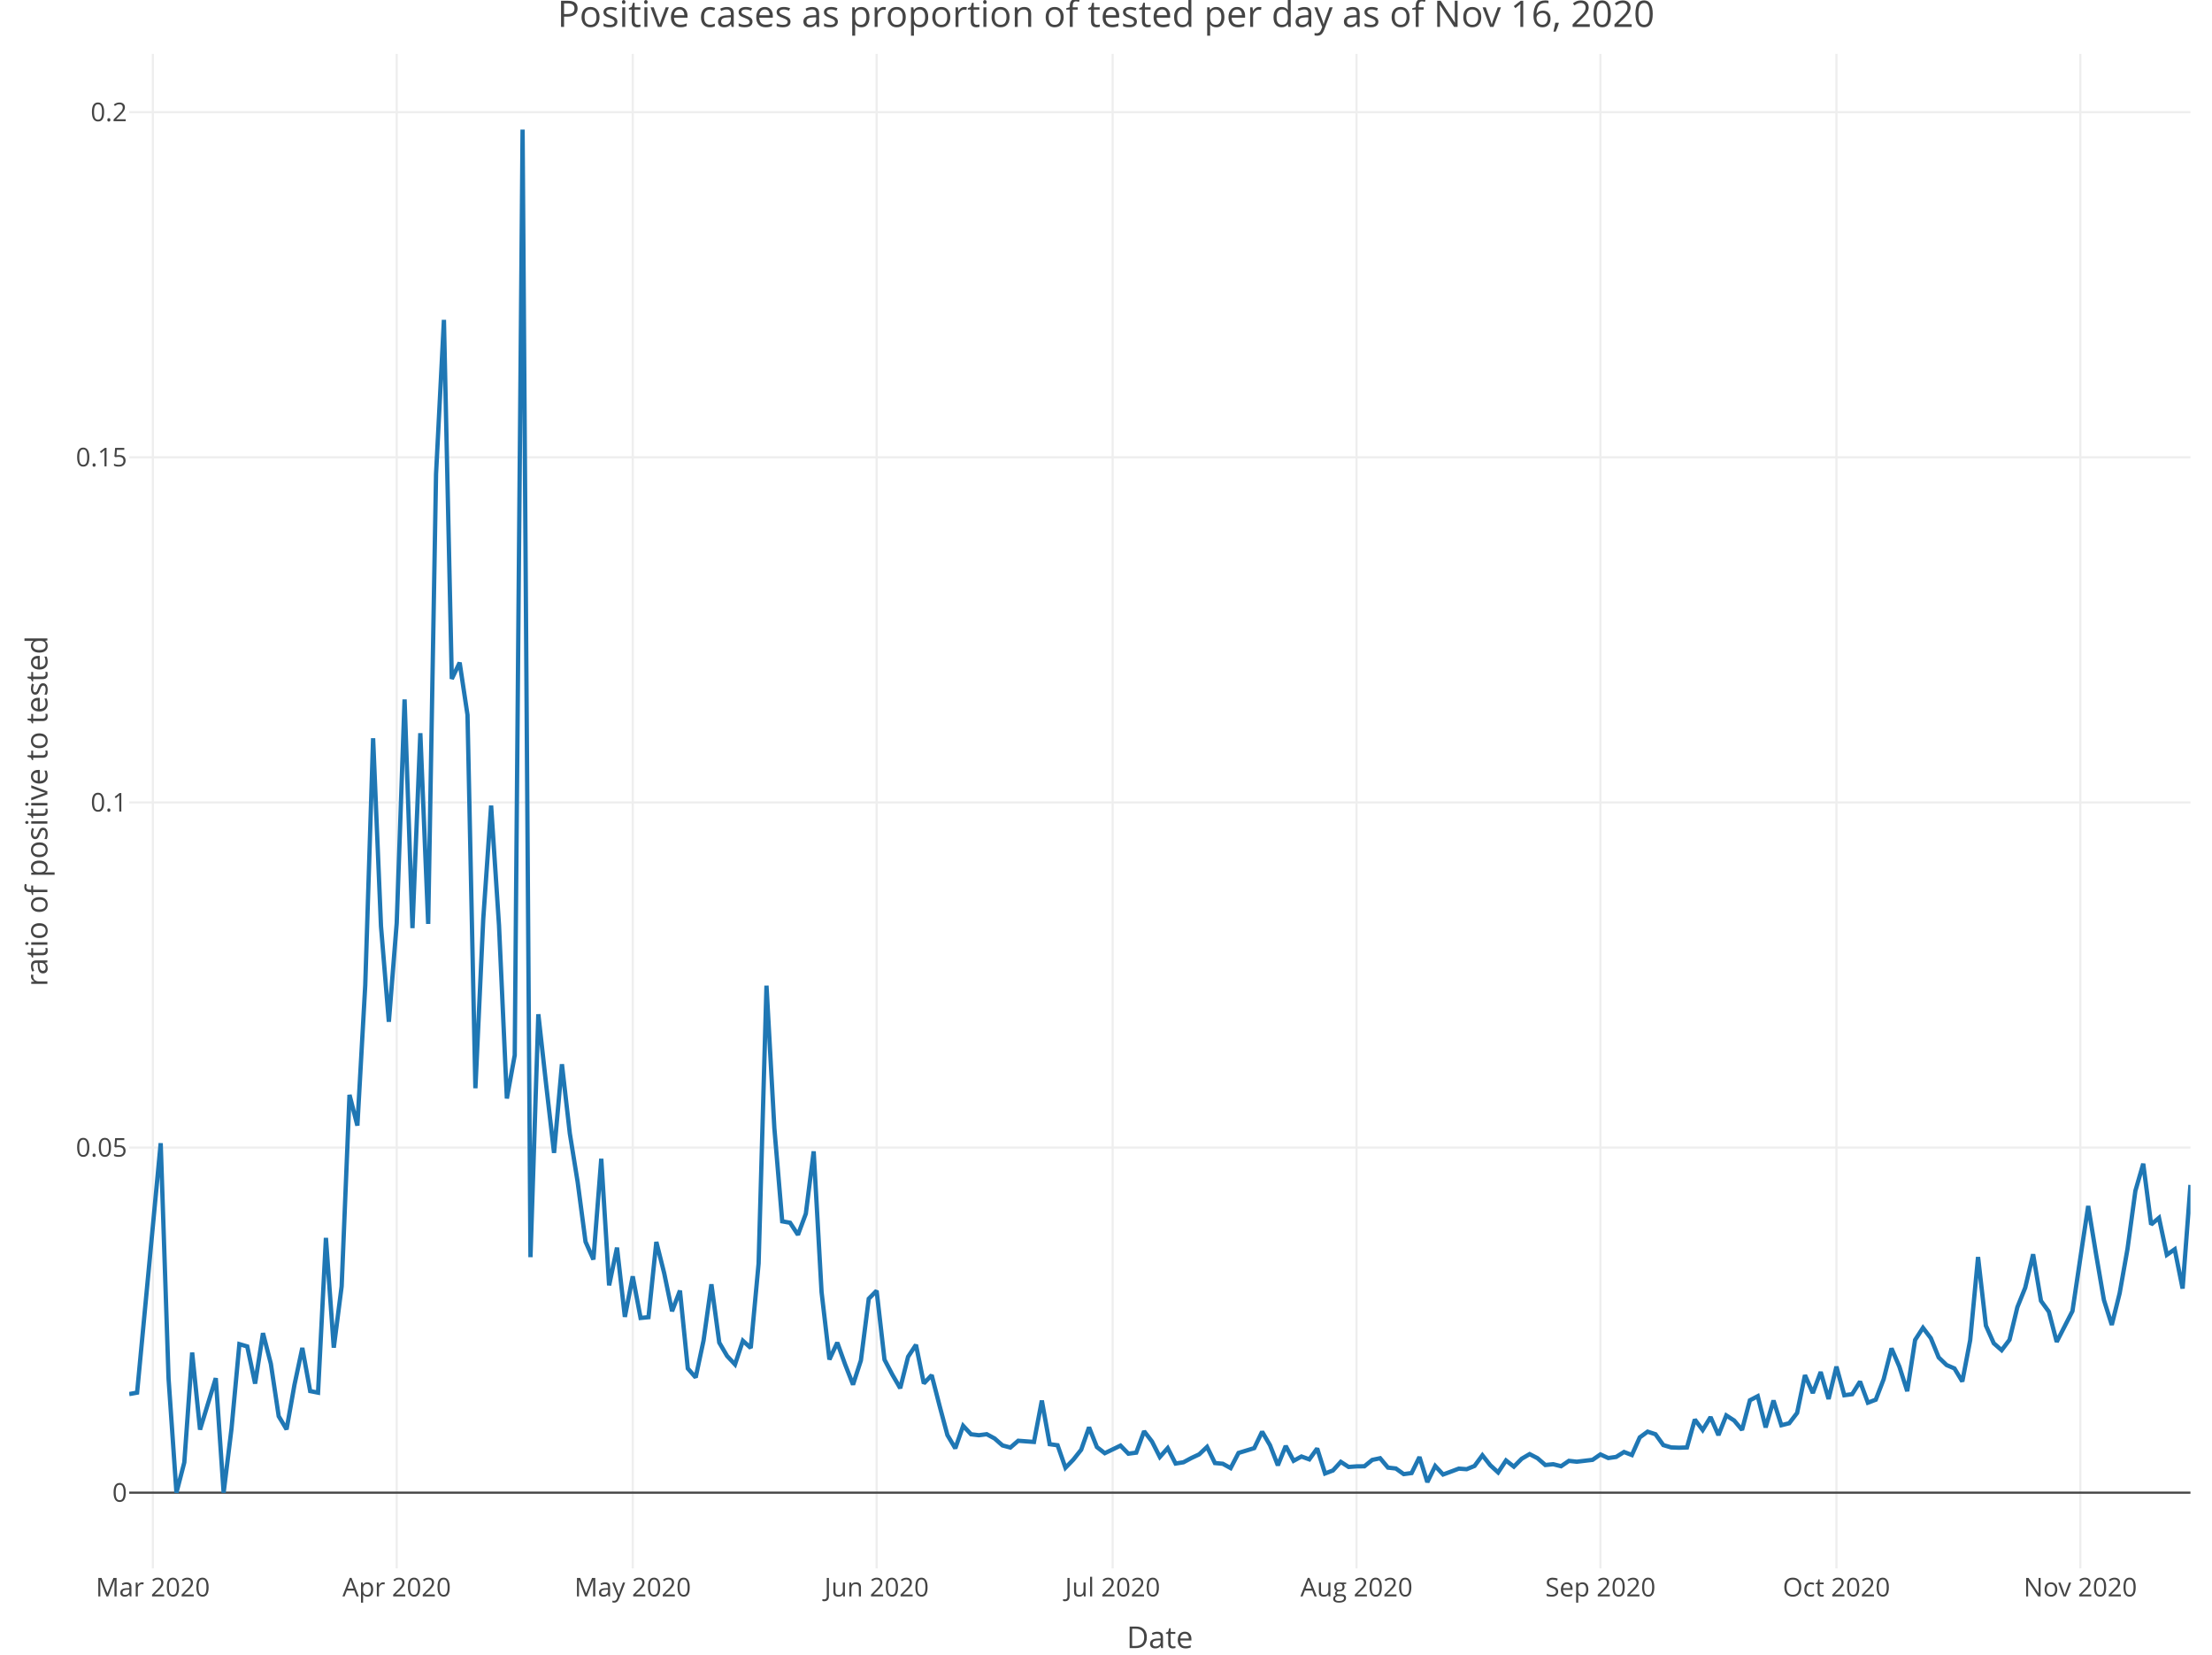
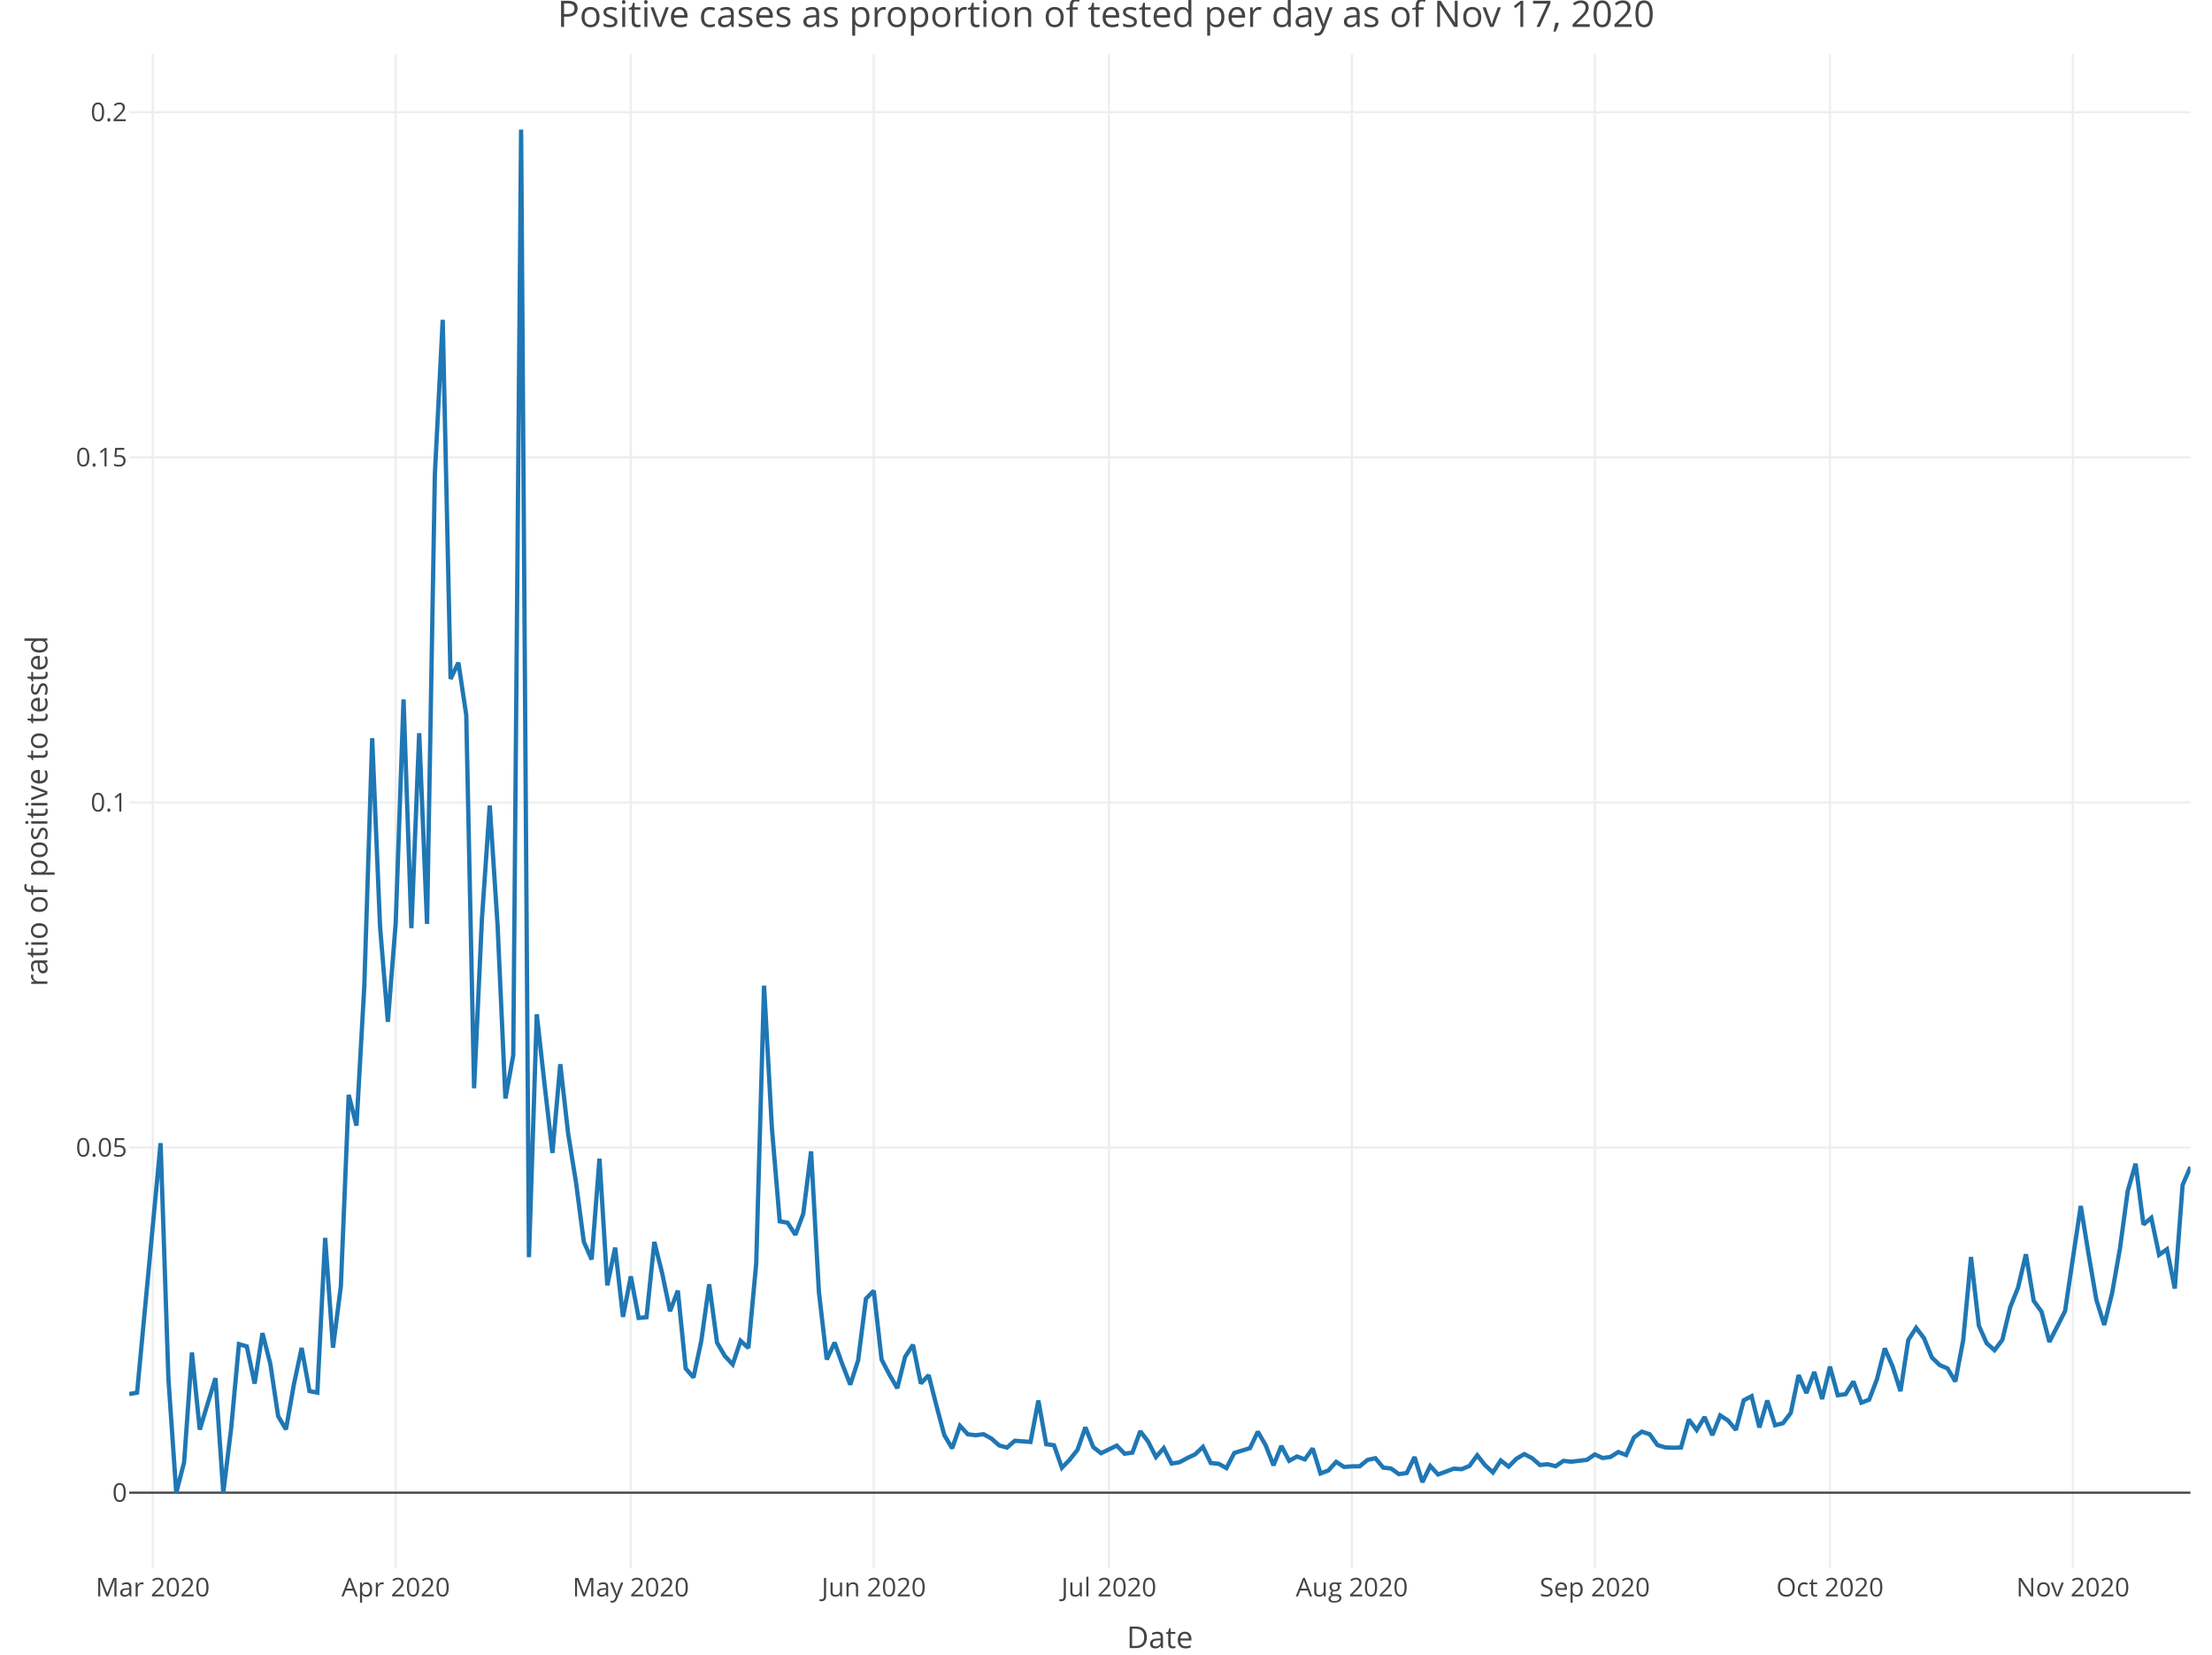
<svg xmlns="http://www.w3.org/2000/svg" class="main-svg" width="1027" height="768" style="" viewBox="0 0 1027 768">
  <rect x="0" y="0" width="1027" height="768" style="fill: rgb(255, 255, 255); fill-opacity: 1;" />
-   <defs id="defs-491912">
+   <defs id="defs-9f417a">
    <g class="clips">
-       <clipPath id="clip491912xyplot" class="plotclip">
+       <clipPath id="clip9f417axyplot" class="plotclip">
        <rect width="957" height="703" />
      </clipPath>
-       <clipPath class="axesclip" id="clip491912x">
+       <clipPath class="axesclip" id="clip9f417ax">
        <rect x="60" y="0" width="957" height="768" />
      </clipPath>
-       <clipPath class="axesclip" id="clip491912y">
+       <clipPath class="axesclip" id="clip9f417ay">
        <rect x="0" y="25" width="1027" height="703" />
      </clipPath>
-       <clipPath class="axesclip" id="clip491912xy">
+       <clipPath class="axesclip" id="clip9f417axy">
        <rect x="60" y="25" width="957" height="703" />
      </clipPath>
    </g>
    <g class="gradients" />
  </defs>
  <g class="bglayer" />
  <g class="layer-below">
    <g class="imagelayer" />
    <g class="shapelayer" />
  </g>
  <g class="cartesianlayer">
    <g class="subplot xy">
      <g class="layer-subplot">
        <g class="shapelayer" />
        <g class="imagelayer" />
      </g>
      <g class="gridlayer">
        <g class="x">
-           <path class="xgrid crisp" transform="translate(70.96,0)" d="M0,25v703" style="stroke: rgb(238, 238, 238); stroke-opacity: 1; stroke-width: 1px;" />
-           <path class="xgrid crisp" transform="translate(184.19,0)" d="M0,25v703" style="stroke: rgb(238, 238, 238); stroke-opacity: 1; stroke-width: 1px;" />
-           <path class="xgrid crisp" transform="translate(293.77,0)" d="M0,25v703" style="stroke: rgb(238, 238, 238); stroke-opacity: 1; stroke-width: 1px;" />
-           <path class="xgrid crisp" transform="translate(407,0)" d="M0,25v703" style="stroke: rgb(238, 238, 238); stroke-opacity: 1; stroke-width: 1px;" />
-           <path class="xgrid crisp" transform="translate(516.58,0)" d="M0,25v703" style="stroke: rgb(238, 238, 238); stroke-opacity: 1; stroke-width: 1px;" />
-           <path class="xgrid crisp" transform="translate(629.82,0)" d="M0,25v703" style="stroke: rgb(238, 238, 238); stroke-opacity: 1; stroke-width: 1px;" />
-           <path class="xgrid crisp" transform="translate(743.05,0)" d="M0,25v703" style="stroke: rgb(238, 238, 238); stroke-opacity: 1; stroke-width: 1px;" />
-           <path class="xgrid crisp" transform="translate(852.63,0)" d="M0,25v703" style="stroke: rgb(238, 238, 238); stroke-opacity: 1; stroke-width: 1px;" />
-           <path class="xgrid crisp" transform="translate(965.86,0)" d="M0,25v703" style="stroke: rgb(238, 238, 238); stroke-opacity: 1; stroke-width: 1px;" />
+           <path class="xgrid crisp" transform="translate(70.92,0)" d="M0,25v703" style="stroke: rgb(238, 238, 238); stroke-opacity: 1; stroke-width: 1px;" />
+           <path class="xgrid crisp" transform="translate(183.72,0)" d="M0,25v703" style="stroke: rgb(238, 238, 238); stroke-opacity: 1; stroke-width: 1px;" />
+           <path class="xgrid crisp" transform="translate(292.88,0)" d="M0,25v703" style="stroke: rgb(238, 238, 238); stroke-opacity: 1; stroke-width: 1px;" />
+           <path class="xgrid crisp" transform="translate(405.68,0)" d="M0,25v703" style="stroke: rgb(238, 238, 238); stroke-opacity: 1; stroke-width: 1px;" />
+           <path class="xgrid crisp" transform="translate(514.85,0)" d="M0,25v703" style="stroke: rgb(238, 238, 238); stroke-opacity: 1; stroke-width: 1px;" />
+           <path class="xgrid crisp" transform="translate(627.65,0)" d="M0,25v703" style="stroke: rgb(238, 238, 238); stroke-opacity: 1; stroke-width: 1px;" />
+           <path class="xgrid crisp" transform="translate(740.45,0)" d="M0,25v703" style="stroke: rgb(238, 238, 238); stroke-opacity: 1; stroke-width: 1px;" />
+           <path class="xgrid crisp" transform="translate(849.62,0)" d="M0,25v703" style="stroke: rgb(238, 238, 238); stroke-opacity: 1; stroke-width: 1px;" />
+           <path class="xgrid crisp" transform="translate(962.42,0)" d="M0,25v703" style="stroke: rgb(238, 238, 238); stroke-opacity: 1; stroke-width: 1px;" />
        </g>
        <g class="y">
          <path class="ygrid crisp" transform="translate(0,532.65)" d="M60,0h957" style="stroke: rgb(238, 238, 238); stroke-opacity: 1; stroke-width: 1px;" />
          <path class="ygrid crisp" transform="translate(0,372.46)" d="M60,0h957" style="stroke: rgb(238, 238, 238); stroke-opacity: 1; stroke-width: 1px;" />
          <path class="ygrid crisp" transform="translate(0,212.26)" d="M60,0h957" style="stroke: rgb(238, 238, 238); stroke-opacity: 1; stroke-width: 1px;" />
          <path class="ygrid crisp" transform="translate(0,52.06)" d="M60,0h957" style="stroke: rgb(238, 238, 238); stroke-opacity: 1; stroke-width: 1px;" />
        </g>
      </g>
      <g class="zerolinelayer">
        <path class="yzl zl crisp" transform="translate(0,692.85)" d="M60,0h957" style="stroke: rgb(68, 68, 68); stroke-opacity: 1; stroke-width: 1px;" />
      </g>
      <path class="xlines-below" />
      <path class="ylines-below" />
      <g class="overlines-below" />
      <g class="xaxislayer-below" />
      <g class="yaxislayer-below" />
      <g class="overaxes-below" />
-       <g class="plot" transform="translate(60, 25)" clip-path="url('#clip491912xyplot')">
+       <g class="plot" transform="translate(60, 25)" clip-path="url('#clip9f417axyplot')">
        <g class="scatterlayer mlayer">
-           <g class="trace scatter tracebe7a67" style="stroke-miterlimit: 2; opacity: 1;">
+           <g class="trace scatter traceb6c484" style="stroke-miterlimit: 2; opacity: 1;">
            <g class="fills" />
            <g class="errorbars" />
            <g class="lines">
-               <path class="js-line" d="M0,622.08L3.65,621.42L14.61,505.63L18.26,614.89L21.92,667.85L25.57,653.8L29.22,602.8L32.87,638.59L40.18,614.7L43.83,667.85L47.48,638.18L51.14,598.9L54.79,599.97L58.44,617.23L62.1,593.79L65.75,608L69.4,632.36L73.05,638.47L76.71,617.81L80.36,600.66L84.01,620.7L87.66,621.42L91.32,549.58L94.97,600.54L98.62,572.07L102.27,483.2L105.93,497.46L109.58,432.27L113.23,317.67L116.89,404.9L120.54,449.29L124.19,403.44L127.84,299.64L131.5,405.8L135.15,315.31L138.8,403.85L142.45,194.99L146.11,123.47L149.76,290.13L153.41,282.57L157.06,306.88L160.72,480.13L164.37,401.54L168.02,348.91L171.68,404.5L175.33,484.89L178.98,464.79L182.63,35.15L186.29,558.54L189.94,445.78L193.59,478.64L197.24,510.14L200.9,468.98L204.55,501.07L208.2,523.68L211.85,551.37L215.51,559.61L219.16,512.85L222.81,571.63L226.47,554.1L230.12,586.26L233.77,567.44L237.42,586.75L241.08,586.4L244.73,551.47L248.38,566L252.03,583.63L255.69,574.06L259.34,610.19L262.99,614.38L266.65,597.21L270.3,571.12L273.95,598.21L277.6,604.43L281.26,608.32L284.91,597.34L288.56,600.68L292.21,561.46L295.87,432.5L299.52,498.58L303.17,541.9L306.82,542.55L310.48,548.15L314.13,538.38L317.78,509.42L321.44,574.73L325.09,606.03L328.74,598.19L332.39,608.35L336.05,617.71L339.7,606.46L343.35,577.83L347,574.11L350.66,606.1L354.31,613.07L357.96,619.36L361.61,604.76L365.27,599.22L368.92,617.15L372.57,613.3L376.23,627.52L379.88,641.13L383.53,647.27L387.18,636.81L390.84,640.74L394.49,641.19L398.14,640.71L401.79,642.7L405.45,645.92L409.1,646.9L412.75,643.75L420.06,644.3L423.71,625.1L427.36,645.35L431.02,645.84L434.67,656.3L438.32,652.54L441.97,647.93L445.63,637.5L449.28,646.68L452.93,649.53L460.24,646L463.89,649.76L467.54,649.27L471.19,639.33L474.85,644.1L478.5,651.29L482.15,647.16L485.81,654.33L489.46,653.74L493.11,651.78L496.76,650.06L500.42,646.61L504.07,654.1L507.72,654.43L511.37,656.44L515.03,649.41L522.33,647.17L525.98,639.54L529.64,645.81L533.29,655.16L536.94,646.16L540.6,653.06L544.25,651.06L547.9,652.39L551.55,647.33L555.21,658.93L558.86,657.55L562.51,653.55L566.16,655.91L569.82,655.64L573.47,655.6L577.12,652.64L580.77,651.86L584.43,656.22L588.08,656.63L591.73,659.23L595.39,658.74L599.04,651.31L602.69,662.95L606.34,655.46L610,659.41L613.65,658.07L617.3,656.69L620.95,656.95L624.61,655.44L628.26,650.49L631.91,655.11L635.56,658.45L639.22,652.9L642.87,655.77L646.52,652.09L650.18,649.95L653.83,651.84L657.48,655.01L661.13,654.64L664.79,655.57L668.44,653.08L672.09,653.48L679.4,652.61L683.05,650.1L686.7,651.77L690.35,651.26L694.01,648.97L697.66,650.37L701.31,642.19L704.97,639.53L708.62,640.73L712.27,645.77L715.92,646.85L719.58,646.98L723.23,646.86L726.88,633.9L730.53,638.78L734.19,632.76L737.84,641.13L741.49,631.99L745.15,634.36L748.8,638.71L752.45,624.97L756.1,623.07L759.76,637.56L763.41,625.07L767.06,636.55L770.71,635.62L774.37,630.84L778.02,613.3L781.67,621.6L785.32,611.84L788.98,624.37L792.63,609.35L796.28,622.62L799.94,622.13L803.59,616.26L807.24,626.08L810.89,624.69L814.55,615.19L818.2,600.87L821.85,609.34L825.5,620.74L829.16,596.96L832.81,591.32L836.46,596.12L840.11,605.07L843.77,608.61L847.42,610.18L851.07,616.24L854.73,597.06L858.38,558.47L862.03,590.32L865.68,598.51L869.34,601.72L872.99,596.88L876.64,581.74L880.29,572.69L883.95,557.19L887.6,578.81L891.25,583.84L894.9,597.85L902.21,583.55L905.86,559.02L909.52,534.77L913.17,557.15L916.82,578.42L920.47,589.98L924.13,575.25L927.78,554.62L931.43,527.74L935.08,515.16L938.74,543.38L942.39,540.29L946.04,557.44L949.69,554.88L953.35,573.11L957,525" style="vector-effect: non-scaling-stroke; fill: none; stroke: rgb(31, 119, 180); stroke-opacity: 1; stroke-width: 2px; opacity: 1;" />
+               <path class="js-line" d="M0,622.08L3.64,621.42L14.56,505.63L18.19,614.89L21.83,667.85L25.47,653.8L29.11,602.8L32.75,638.59L40.03,614.7L43.67,667.85L47.3,638.18L50.94,598.9L54.58,599.97L58.22,617.23L61.86,593.79L65.5,608L69.14,632.36L72.78,638.47L76.41,617.81L80.05,600.66L83.69,620.7L87.33,621.42L90.97,549.58L94.61,600.54L98.25,572.07L101.89,483.2L105.52,497.46L109.16,432.27L112.8,317.67L116.44,404.9L120.08,449.29L123.72,403.44L127.36,299.64L131,405.8L134.63,315.31L138.27,403.85L141.91,194.99L145.55,123.47L149.19,290.13L152.83,282.57L156.47,306.88L160.11,480.13L163.75,401.54L167.38,348.91L171.02,404.5L174.66,484.89L178.3,464.79L181.94,35.15L185.58,558.54L189.22,445.78L192.86,478.64L196.49,510.14L200.13,468.98L203.77,501.07L207.41,523.68L211.05,551.37L214.69,559.61L218.33,512.85L221.97,571.63L225.6,554.1L229.24,586.26L232.88,567.44L236.52,586.75L240.16,586.4L243.8,551.47L247.44,566L251.08,583.63L254.71,574.06L258.35,610.19L261.99,614.38L265.63,597.21L269.27,571.12L272.91,598.21L276.55,604.43L280.19,608.32L283.83,597.34L287.46,600.68L291.1,561.46L294.74,432.5L298.38,498.58L302.02,541.9L305.66,542.55L309.3,548.15L312.94,538.38L316.57,509.42L320.21,574.73L323.85,606.03L327.49,598.19L331.13,608.35L334.77,617.71L338.41,606.46L342.05,577.83L345.68,574.11L349.32,606.1L352.96,613.07L356.6,619.36L360.24,604.76L363.88,599.22L367.52,617.15L371.16,613.3L374.79,627.52L378.43,641.13L382.07,647.27L385.71,636.81L389.35,640.74L392.99,641.19L396.63,640.71L400.27,642.7L403.9,645.92L407.54,646.9L411.18,643.75L418.46,644.3L422.1,625.1L425.74,645.35L429.38,645.84L433.02,656.3L436.65,652.54L440.29,647.93L443.93,637.5L447.57,646.68L451.21,649.53L458.49,646L462.13,649.76L465.76,649.27L469.4,639.33L473.04,644.1L476.68,651.29L480.32,647.16L483.96,654.33L487.6,653.74L491.24,651.78L494.87,650.06L498.51,646.61L502.15,654.1L505.79,654.43L509.43,656.44L513.07,649.41L520.35,647.17L523.98,639.54L527.62,645.81L531.26,655.16L534.9,646.16L538.54,653.06L542.18,651.06L545.82,652.39L549.46,647.33L553.1,658.93L556.73,657.55L560.37,653.55L564.01,655.91L567.65,655.64L571.29,655.6L574.93,652.64L578.57,651.86L582.21,656.22L585.84,656.63L589.48,659.23L593.12,658.74L596.76,651.31L600.4,662.95L604.04,655.46L607.68,659.41L611.32,658.07L614.95,656.69L618.59,656.95L622.23,655.44L625.87,650.49L629.51,655.11L633.15,658.45L636.79,652.9L640.43,655.77L644.06,652.09L647.7,649.95L651.34,651.84L654.98,655.01L658.62,654.64L662.26,655.57L665.9,653.08L669.54,653.48L676.81,652.61L680.45,650.1L684.09,651.77L687.73,651.26L691.37,648.97L695.01,650.37L698.65,642.19L702.29,639.53L705.92,640.73L709.56,645.77L713.2,646.85L716.84,646.98L720.48,646.86L724.12,633.9L727.76,638.78L731.4,632.76L735.03,641.13L738.67,631.99L742.31,634.36L745.95,638.71L749.59,624.97L753.23,623.07L756.87,637.56L760.51,625.07L764.14,636.55L767.78,635.62L771.42,630.84L775.06,613.3L778.7,621.6L782.34,611.84L785.98,624.37L789.62,609.35L793.25,622.62L796.89,622.13L800.53,616.26L804.17,626.08L807.81,624.69L811.45,615.19L815.09,600.87L818.73,609.34L822.37,620.74L826,596.96L829.64,591.32L833.28,596.12L836.92,605.07L840.56,608.61L844.2,610.18L847.84,616.24L851.48,597.06L855.11,558.47L858.75,590.32L862.39,598.51L866.03,601.72L869.67,596.88L873.31,581.74L876.95,572.69L880.59,557.19L884.22,578.81L887.86,583.84L891.5,597.85L898.78,583.55L902.42,559.02L906.06,534.77L909.7,557.15L913.33,578.42L916.97,589.98L920.61,575.25L924.25,554.62L927.89,527.74L931.53,515.16L935.17,543.38L938.81,540.29L942.44,557.44L946.08,554.88L949.72,573.11L953.36,525L957,516.66" style="vector-effect: non-scaling-stroke; fill: none; stroke: rgb(31, 119, 180); stroke-opacity: 1; stroke-width: 2px; opacity: 1;" />
            </g>
            <g class="points" />
            <g class="text" />
          </g>
        </g>
      </g>
      <g class="overplot" />
      <path class="xlines-above crisp" d="M0,0" style="fill: none;" />
      <path class="ylines-above crisp" d="M0,0" style="fill: none;" />
      <g class="overlines-above" />
      <g class="xaxislayer-above">
        <g class="xtick">
-           <text text-anchor="middle" x="0" y="741" transform="translate(70.96,0)" style="font-family: 'Open Sans', verdana, arial, sans-serif; font-size: 12px; fill: rgb(68, 68, 68); fill-opacity: 1; white-space: pre;">Mar 2020</text>
+           <text text-anchor="middle" x="0" y="741" transform="translate(70.92,0)" style="font-family: 'Open Sans', verdana, arial, sans-serif; font-size: 12px; fill: rgb(68, 68, 68); fill-opacity: 1; white-space: pre;">Mar 2020</text>
        </g>
        <g class="xtick">
-           <text text-anchor="middle" x="0" y="741" transform="translate(184.19,0)" style="font-family: 'Open Sans', verdana, arial, sans-serif; font-size: 12px; fill: rgb(68, 68, 68); fill-opacity: 1; white-space: pre;">Apr 2020</text>
+           <text text-anchor="middle" x="0" y="741" transform="translate(183.72,0)" style="font-family: 'Open Sans', verdana, arial, sans-serif; font-size: 12px; fill: rgb(68, 68, 68); fill-opacity: 1; white-space: pre;">Apr 2020</text>
        </g>
        <g class="xtick">
-           <text text-anchor="middle" x="0" y="741" transform="translate(293.77,0)" style="font-family: 'Open Sans', verdana, arial, sans-serif; font-size: 12px; fill: rgb(68, 68, 68); fill-opacity: 1; white-space: pre;">May 2020</text>
+           <text text-anchor="middle" x="0" y="741" transform="translate(292.88,0)" style="font-family: 'Open Sans', verdana, arial, sans-serif; font-size: 12px; fill: rgb(68, 68, 68); fill-opacity: 1; white-space: pre;">May 2020</text>
        </g>
        <g class="xtick">
-           <text text-anchor="middle" x="0" y="741" transform="translate(407,0)" style="font-family: 'Open Sans', verdana, arial, sans-serif; font-size: 12px; fill: rgb(68, 68, 68); fill-opacity: 1; white-space: pre;">Jun 2020</text>
+           <text text-anchor="middle" x="0" y="741" transform="translate(405.68,0)" style="font-family: 'Open Sans', verdana, arial, sans-serif; font-size: 12px; fill: rgb(68, 68, 68); fill-opacity: 1; white-space: pre;">Jun 2020</text>
        </g>
        <g class="xtick">
-           <text text-anchor="middle" x="0" y="741" transform="translate(516.58,0)" style="font-family: 'Open Sans', verdana, arial, sans-serif; font-size: 12px; fill: rgb(68, 68, 68); fill-opacity: 1; white-space: pre;">Jul 2020</text>
+           <text text-anchor="middle" x="0" y="741" transform="translate(514.85,0)" style="font-family: 'Open Sans', verdana, arial, sans-serif; font-size: 12px; fill: rgb(68, 68, 68); fill-opacity: 1; white-space: pre;">Jul 2020</text>
        </g>
        <g class="xtick">
-           <text text-anchor="middle" x="0" y="741" transform="translate(629.82,0)" style="font-family: 'Open Sans', verdana, arial, sans-serif; font-size: 12px; fill: rgb(68, 68, 68); fill-opacity: 1; white-space: pre;">Aug 2020</text>
+           <text text-anchor="middle" x="0" y="741" transform="translate(627.65,0)" style="font-family: 'Open Sans', verdana, arial, sans-serif; font-size: 12px; fill: rgb(68, 68, 68); fill-opacity: 1; white-space: pre;">Aug 2020</text>
        </g>
        <g class="xtick">
-           <text text-anchor="middle" x="0" y="741" transform="translate(743.05,0)" style="font-family: 'Open Sans', verdana, arial, sans-serif; font-size: 12px; fill: rgb(68, 68, 68); fill-opacity: 1; white-space: pre;">Sep 2020</text>
+           <text text-anchor="middle" x="0" y="741" transform="translate(740.45,0)" style="font-family: 'Open Sans', verdana, arial, sans-serif; font-size: 12px; fill: rgb(68, 68, 68); fill-opacity: 1; white-space: pre;">Sep 2020</text>
        </g>
        <g class="xtick">
-           <text text-anchor="middle" x="0" y="741" transform="translate(852.63,0)" style="font-family: 'Open Sans', verdana, arial, sans-serif; font-size: 12px; fill: rgb(68, 68, 68); fill-opacity: 1; white-space: pre;">Oct 2020</text>
+           <text text-anchor="middle" x="0" y="741" transform="translate(849.62,0)" style="font-family: 'Open Sans', verdana, arial, sans-serif; font-size: 12px; fill: rgb(68, 68, 68); fill-opacity: 1; white-space: pre;">Oct 2020</text>
        </g>
        <g class="xtick">
-           <text text-anchor="middle" x="0" y="741" transform="translate(965.86,0)" style="font-family: 'Open Sans', verdana, arial, sans-serif; font-size: 12px; fill: rgb(68, 68, 68); fill-opacity: 1; white-space: pre;">Nov 2020</text>
+           <text text-anchor="middle" x="0" y="741" transform="translate(962.42,0)" style="font-family: 'Open Sans', verdana, arial, sans-serif; font-size: 12px; fill: rgb(68, 68, 68); fill-opacity: 1; white-space: pre;">Nov 2020</text>
        </g>
      </g>
      <g class="yaxislayer-above">
        <g class="ytick">
          <text text-anchor="end" x="59" y="4.2" transform="translate(0,692.85)" style="font-family: 'Open Sans', verdana, arial, sans-serif; font-size: 12px; fill: rgb(68, 68, 68); fill-opacity: 1; white-space: pre;">0</text>
        </g>
        <g class="ytick">
          <text text-anchor="end" x="59" y="4.2" transform="translate(0,532.65)" style="font-family: 'Open Sans', verdana, arial, sans-serif; font-size: 12px; fill: rgb(68, 68, 68); fill-opacity: 1; white-space: pre;">0.05</text>
        </g>
        <g class="ytick">
          <text text-anchor="end" x="59" y="4.2" transform="translate(0,372.46)" style="font-family: 'Open Sans', verdana, arial, sans-serif; font-size: 12px; fill: rgb(68, 68, 68); fill-opacity: 1; white-space: pre;">0.1</text>
        </g>
        <g class="ytick">
          <text text-anchor="end" x="59" y="4.2" transform="translate(0,212.26)" style="font-family: 'Open Sans', verdana, arial, sans-serif; font-size: 12px; fill: rgb(68, 68, 68); fill-opacity: 1; white-space: pre;">0.15</text>
        </g>
        <g class="ytick">
          <text text-anchor="end" x="59" y="4.2" transform="translate(0,52.06)" style="font-family: 'Open Sans', verdana, arial, sans-serif; font-size: 12px; fill: rgb(68, 68, 68); fill-opacity: 1; white-space: pre;">0.2</text>
        </g>
      </g>
      <g class="overaxes-above" />
    </g>
  </g>
  <g class="polarlayer" />
  <g class="ternarylayer" />
  <g class="geolayer" />
  <g class="funnelarealayer" />
  <g class="pielayer" />
  <g class="treemaplayer" />
  <g class="sunburstlayer" />
  <g class="glimages" />
-   <defs id="topdefs-491912">
+   <defs id="topdefs-9f417a">
    <g class="clips" />
  </defs>
  <g class="layer-above">
    <g class="imagelayer" />
    <g class="shapelayer" />
  </g>
  <g class="infolayer">
    <g class="g-gtitle">
-       <text class="gtitle" x="513.5" y="12.5" text-anchor="middle" dy="0em" style="font-family: 'Open Sans', verdana, arial, sans-serif; font-size: 17px; fill: rgb(68, 68, 68); opacity: 1; font-weight: normal; white-space: pre;">Positive cases as proportion of tested per day as of Nov 16, 2020</text>
+       <text class="gtitle" x="513.5" y="12.5" text-anchor="middle" dy="0em" style="font-family: 'Open Sans', verdana, arial, sans-serif; font-size: 17px; fill: rgb(68, 68, 68); opacity: 1; font-weight: normal; white-space: pre;">Positive cases as proportion of tested per day as of Nov 17, 2020</text>
    </g>
    <g class="g-xtitle" transform="translate(0,-15)">
      <text class="xtitle" x="538.5" y="780" text-anchor="middle" style="font-family: 'Open Sans', verdana, arial, sans-serif; font-size: 14px; fill: rgb(68, 68, 68); opacity: 1; font-weight: normal; white-space: pre;">Date</text>
    </g>
    <g class="g-ytitle">
      <text class="ytitle" transform="rotate(-90,22,376.5)" x="22" y="376.5" text-anchor="middle" style="font-family: 'Open Sans', verdana, arial, sans-serif; font-size: 14px; fill: rgb(68, 68, 68); opacity: 1; font-weight: normal; white-space: pre;">ratio of positive to tested</text>
    </g>
  </g>
</svg>
